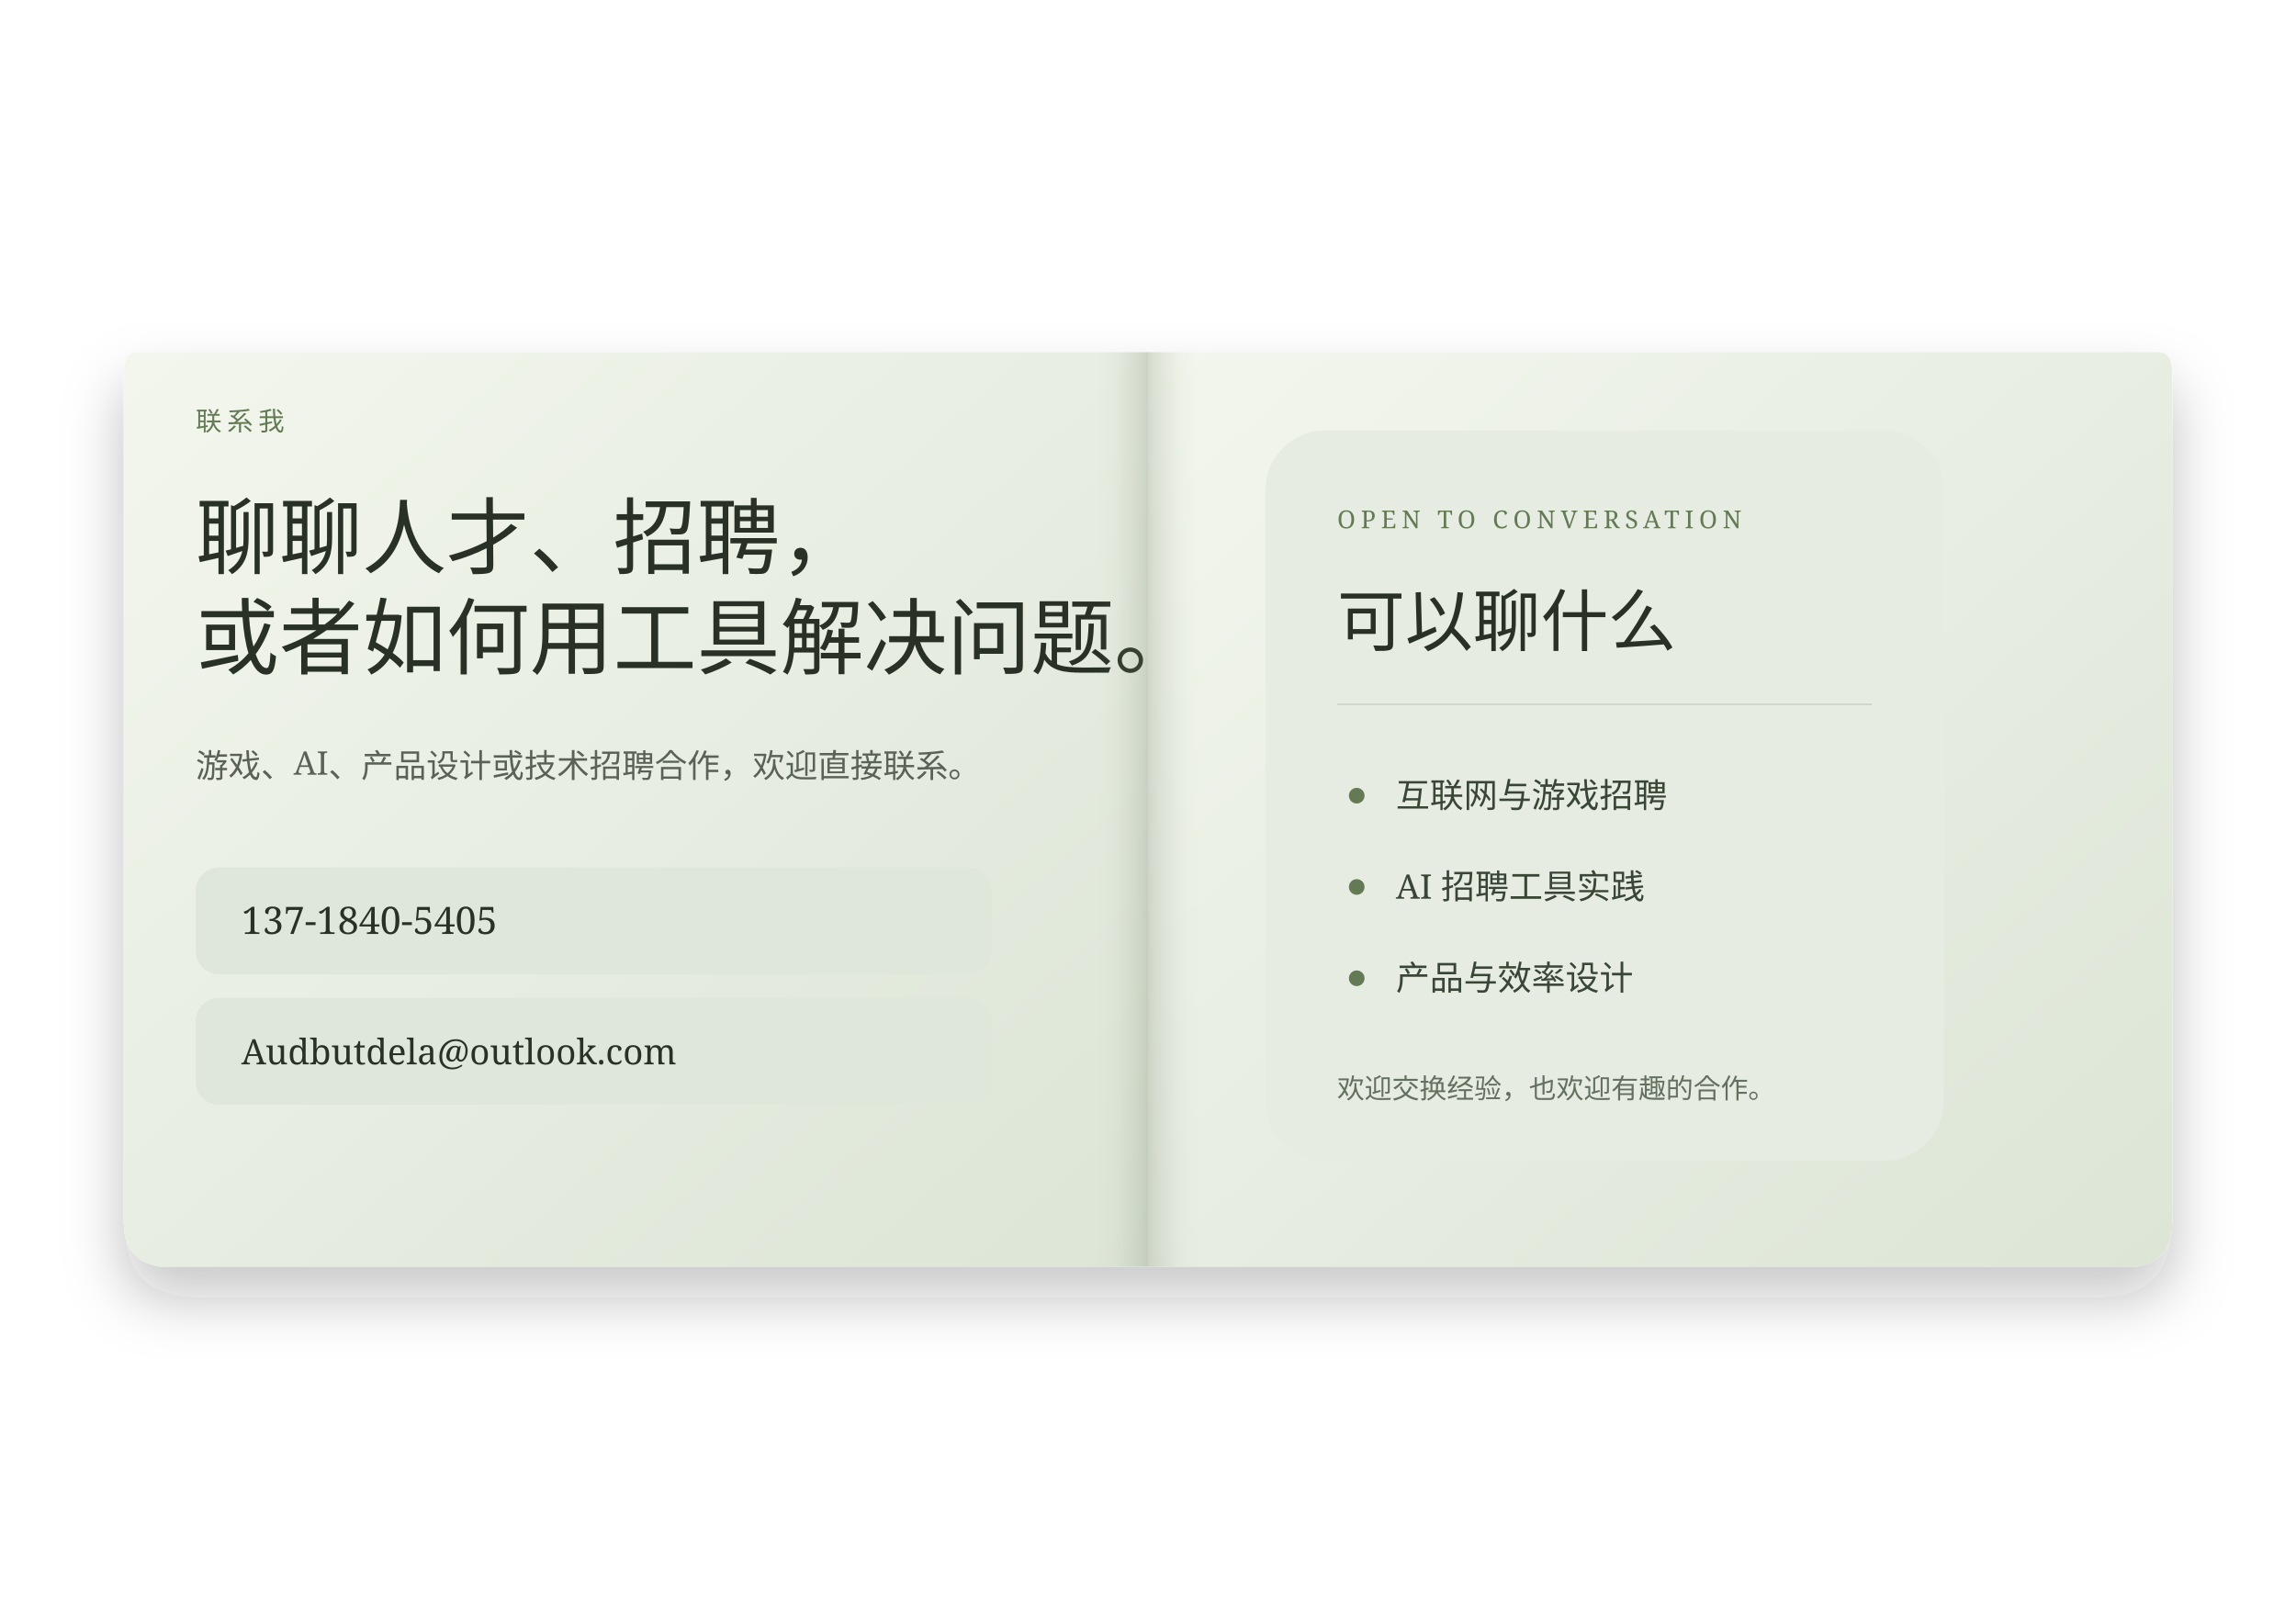
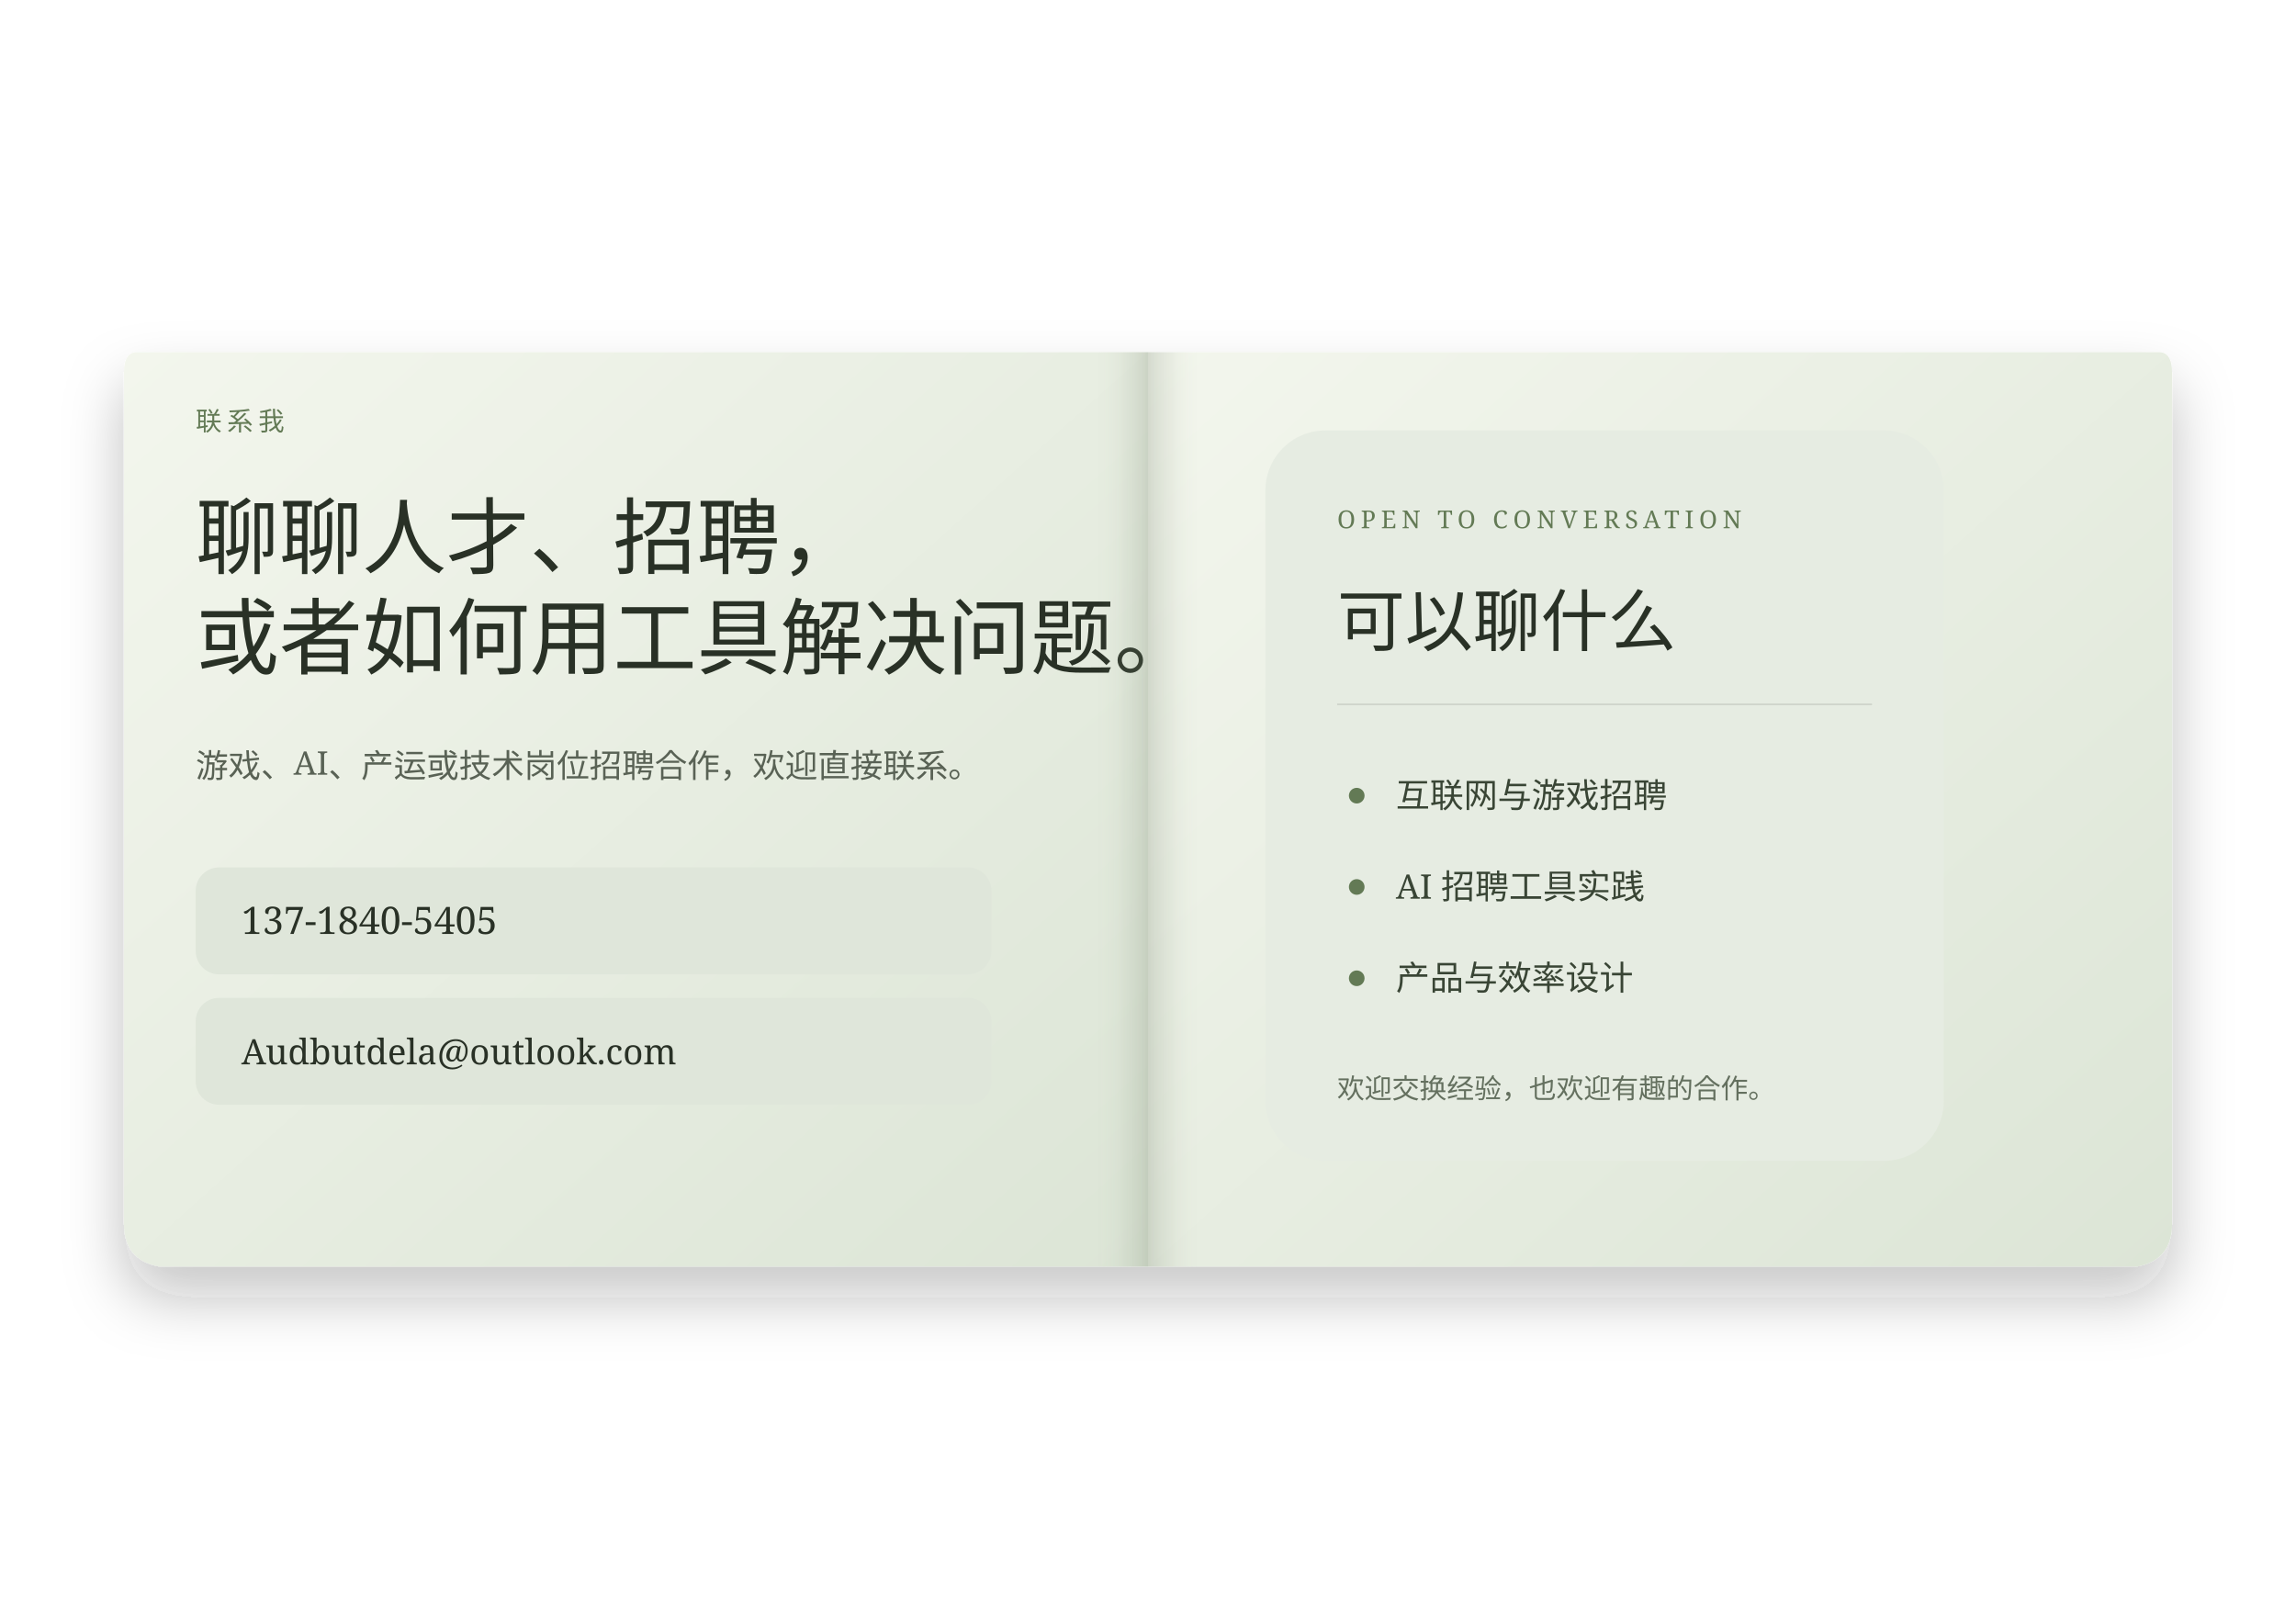
<svg xmlns="http://www.w3.org/2000/svg" width="1760" height="1240" viewBox="0 0 1760 1240">
  <defs>
    <filter id="s" x="-20%" y="-30%" width="140%" height="170%">
      <feDropShadow dx="0" dy="24" stdDeviation="22" flood-color="#20271d" flood-opacity=".25" />
    </filter>
    <linearGradient id="p" x1="0" y1="0" x2="1" y2="1">
      <stop stop-color="#f3f6ed" />
      <stop offset="1" stop-color="#dce5d6" />
    </linearGradient>
    <linearGradient id="g">
      <stop stop-color="#c8d3c2" stop-opacity="0" />
      <stop offset=".5" stop-color="#68765f" stop-opacity=".22" />
      <stop offset="1" stop-color="#c8d3c2" stop-opacity="0" />
    </linearGradient>
  </defs>
  <g filter="url(#s)">
    <path d="M105 270Q95 270 95 286V938Q95 966 122 971H880V270Z" fill="url(#p)" />
    <path d="M880 270H1655Q1665 270 1665 286V938Q1665 966 1638 971H880Z" fill="url(#p)" />
  </g>
  <text x="150" y="330" fill="#637a55" font-size="20" letter-spacing="4" font-family="Newsreader, STSong, serif">联系我</text>
  <text x="150" y="435" fill="#293126" font-size="64" font-family="Instrument Serif, STSong, serif">聊聊人才、招聘，</text>
  <text x="150" y="512" fill="#293126" font-size="64" font-family="Instrument Serif, STSong, serif">或者如何用工具解决问题。</text>
-   <text x="150" y="596" fill="#596255" font-size="25" font-family="Newsreader, STSong, serif">游戏、AI、产品设计或技术招聘合作，欢迎直接联系。</text>
+   <text x="150" y="596" fill="#596255" font-size="25" font-family="Newsreader, STSong, serif">游戏、AI、产运或技术岗位招聘合作，欢迎直接联系。</text>
  <rect x="150" y="665" width="610" height="82" rx="18" fill="#dfe6da" />
  <text x="185" y="716" fill="#293126" font-size="29" font-family="Newsreader, Georgia, serif">137-1840-5405</text>
  <rect x="150" y="765" width="610" height="82" rx="18" fill="#dfe6da" />
  <text x="185" y="816" fill="#293126" font-size="27" font-family="Newsreader, Georgia, serif">Audbutdela@outlook.com</text>
  <g font-family="Newsreader, STSong, serif">
    <rect x="970" y="330" width="520" height="560" rx="46" fill="#e6ece2" />
    <text x="1025" y="405" fill="#637a55" font-size="19" letter-spacing="4">OPEN TO CONVERSATION</text>
    <text x="1025" y="495" fill="#293126" font-size="52" font-family="Instrument Serif, STSong, serif">可以聊什么</text>
    <line x1="1025" y1="540" x2="1435" y2="540" stroke="#293126" stroke-opacity=".16" />
    <circle cx="1040" cy="610" r="6" fill="#637a55" />
    <text x="1070" y="619" fill="#394535" font-size="26">互联网与游戏招聘</text>
    <circle cx="1040" cy="680" r="6" fill="#637a55" />
    <text x="1070" y="689" fill="#394535" font-size="26">AI 招聘工具实践</text>
    <circle cx="1040" cy="750" r="6" fill="#637a55" />
    <text x="1070" y="759" fill="#394535" font-size="26">产品与效率设计</text>
    <text x="1025" y="842" fill="#64705f" font-size="21">欢迎交换经验，也欢迎有趣的合作。</text>
  </g>
  <rect x="842" y="270" width="76" height="701" fill="url(#g)" />
</svg>
